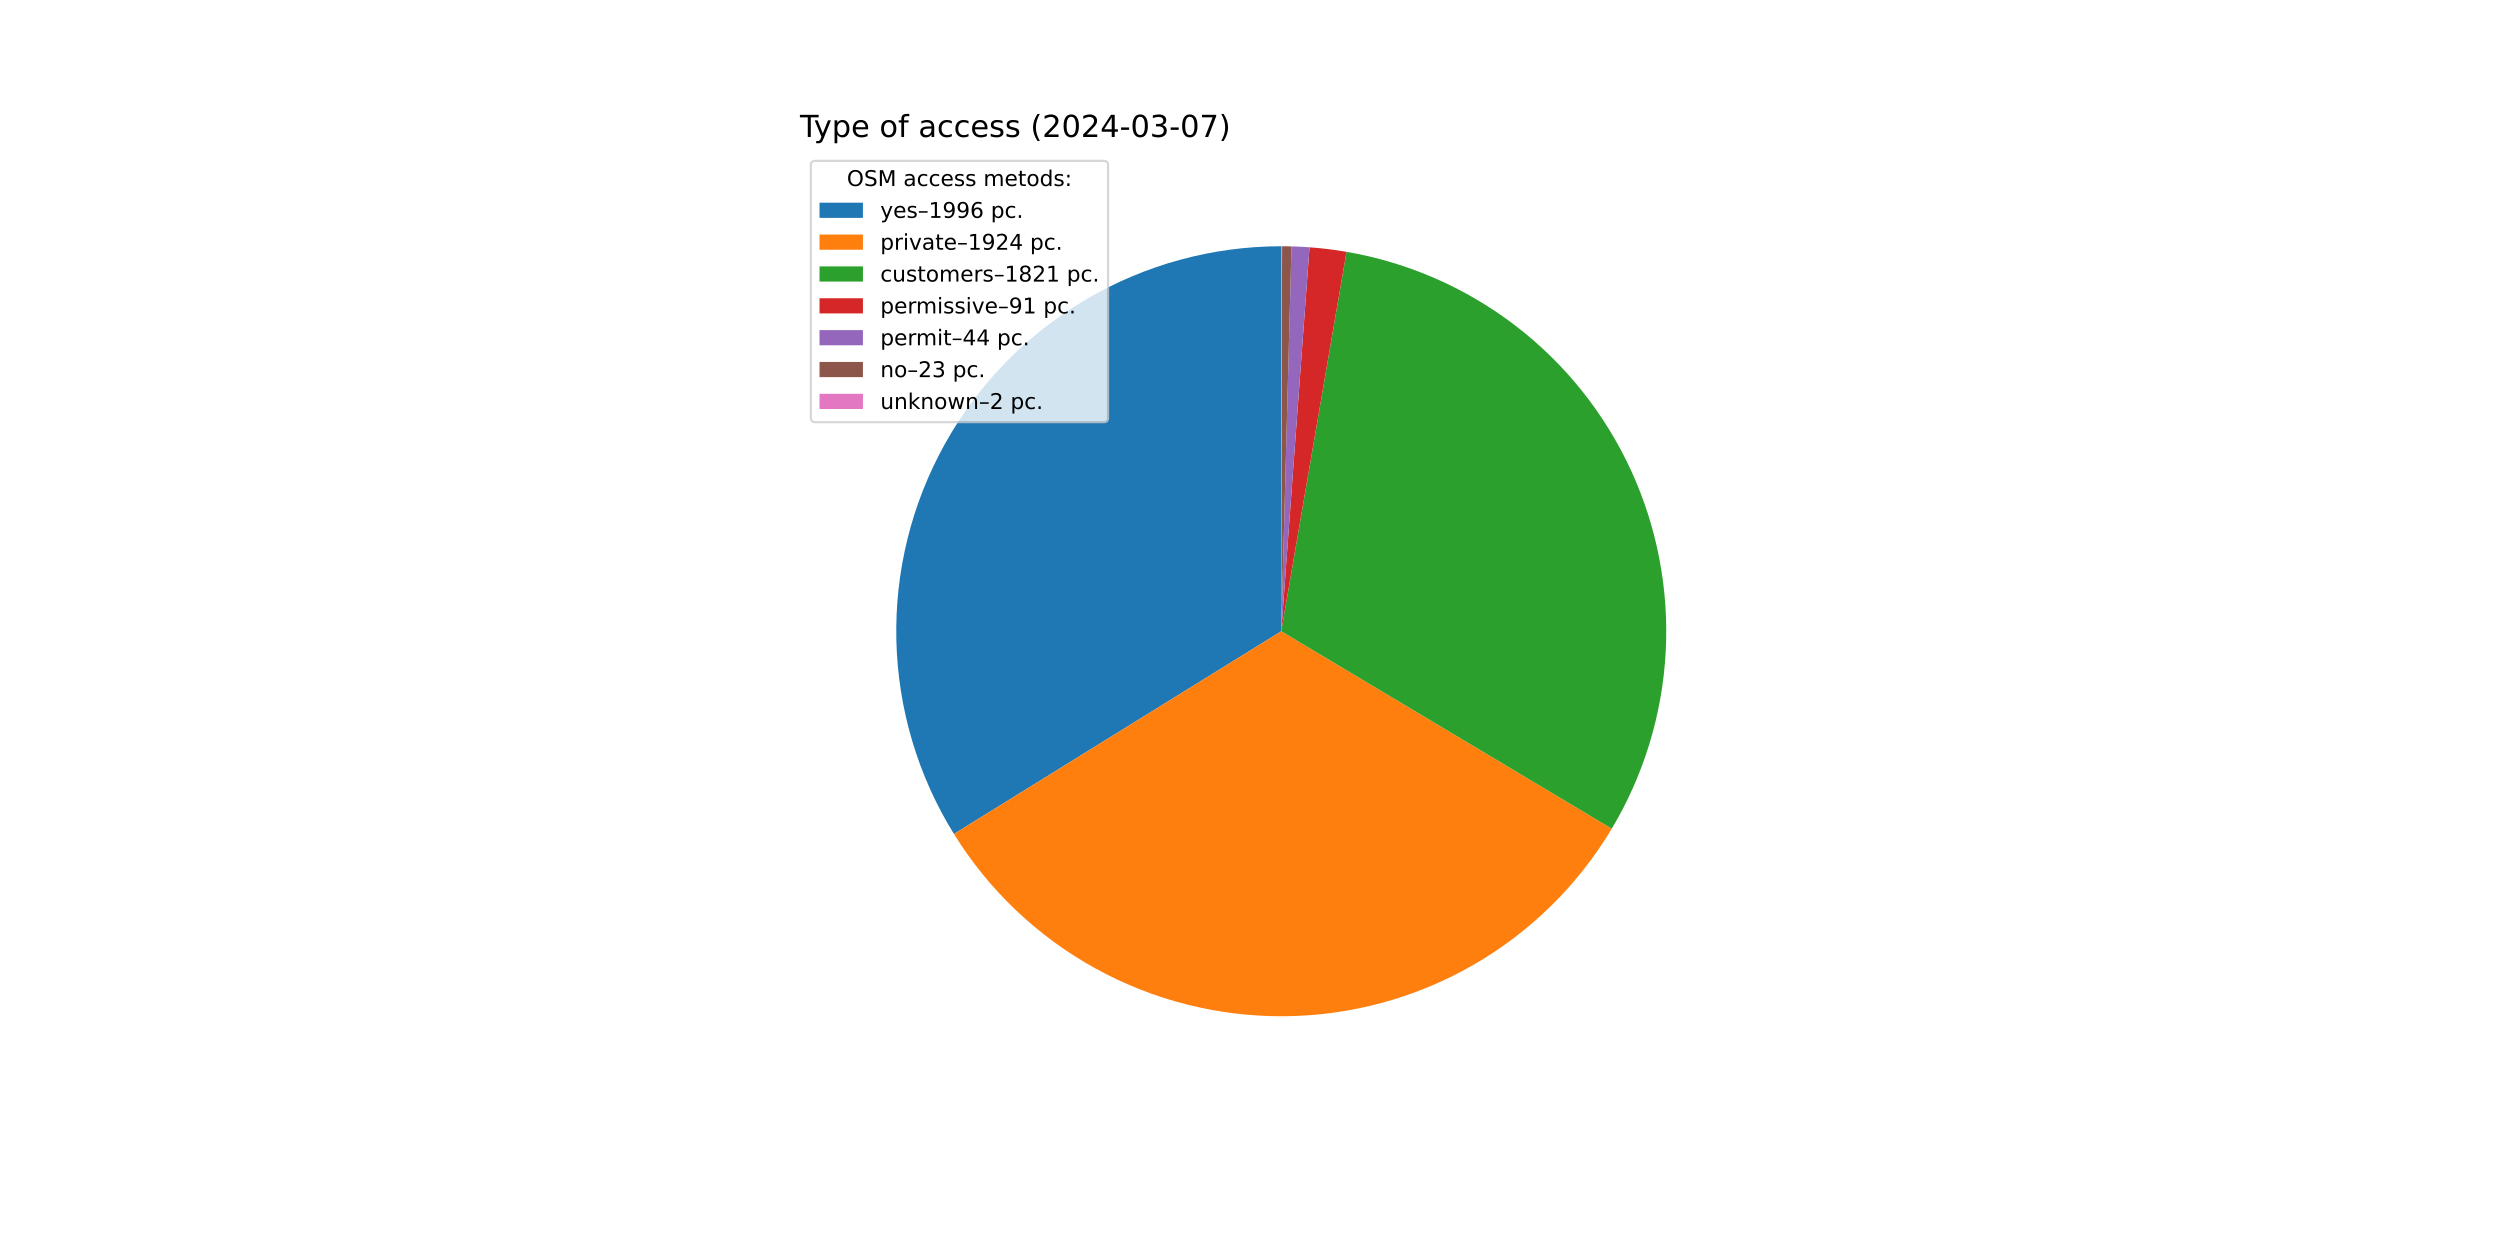
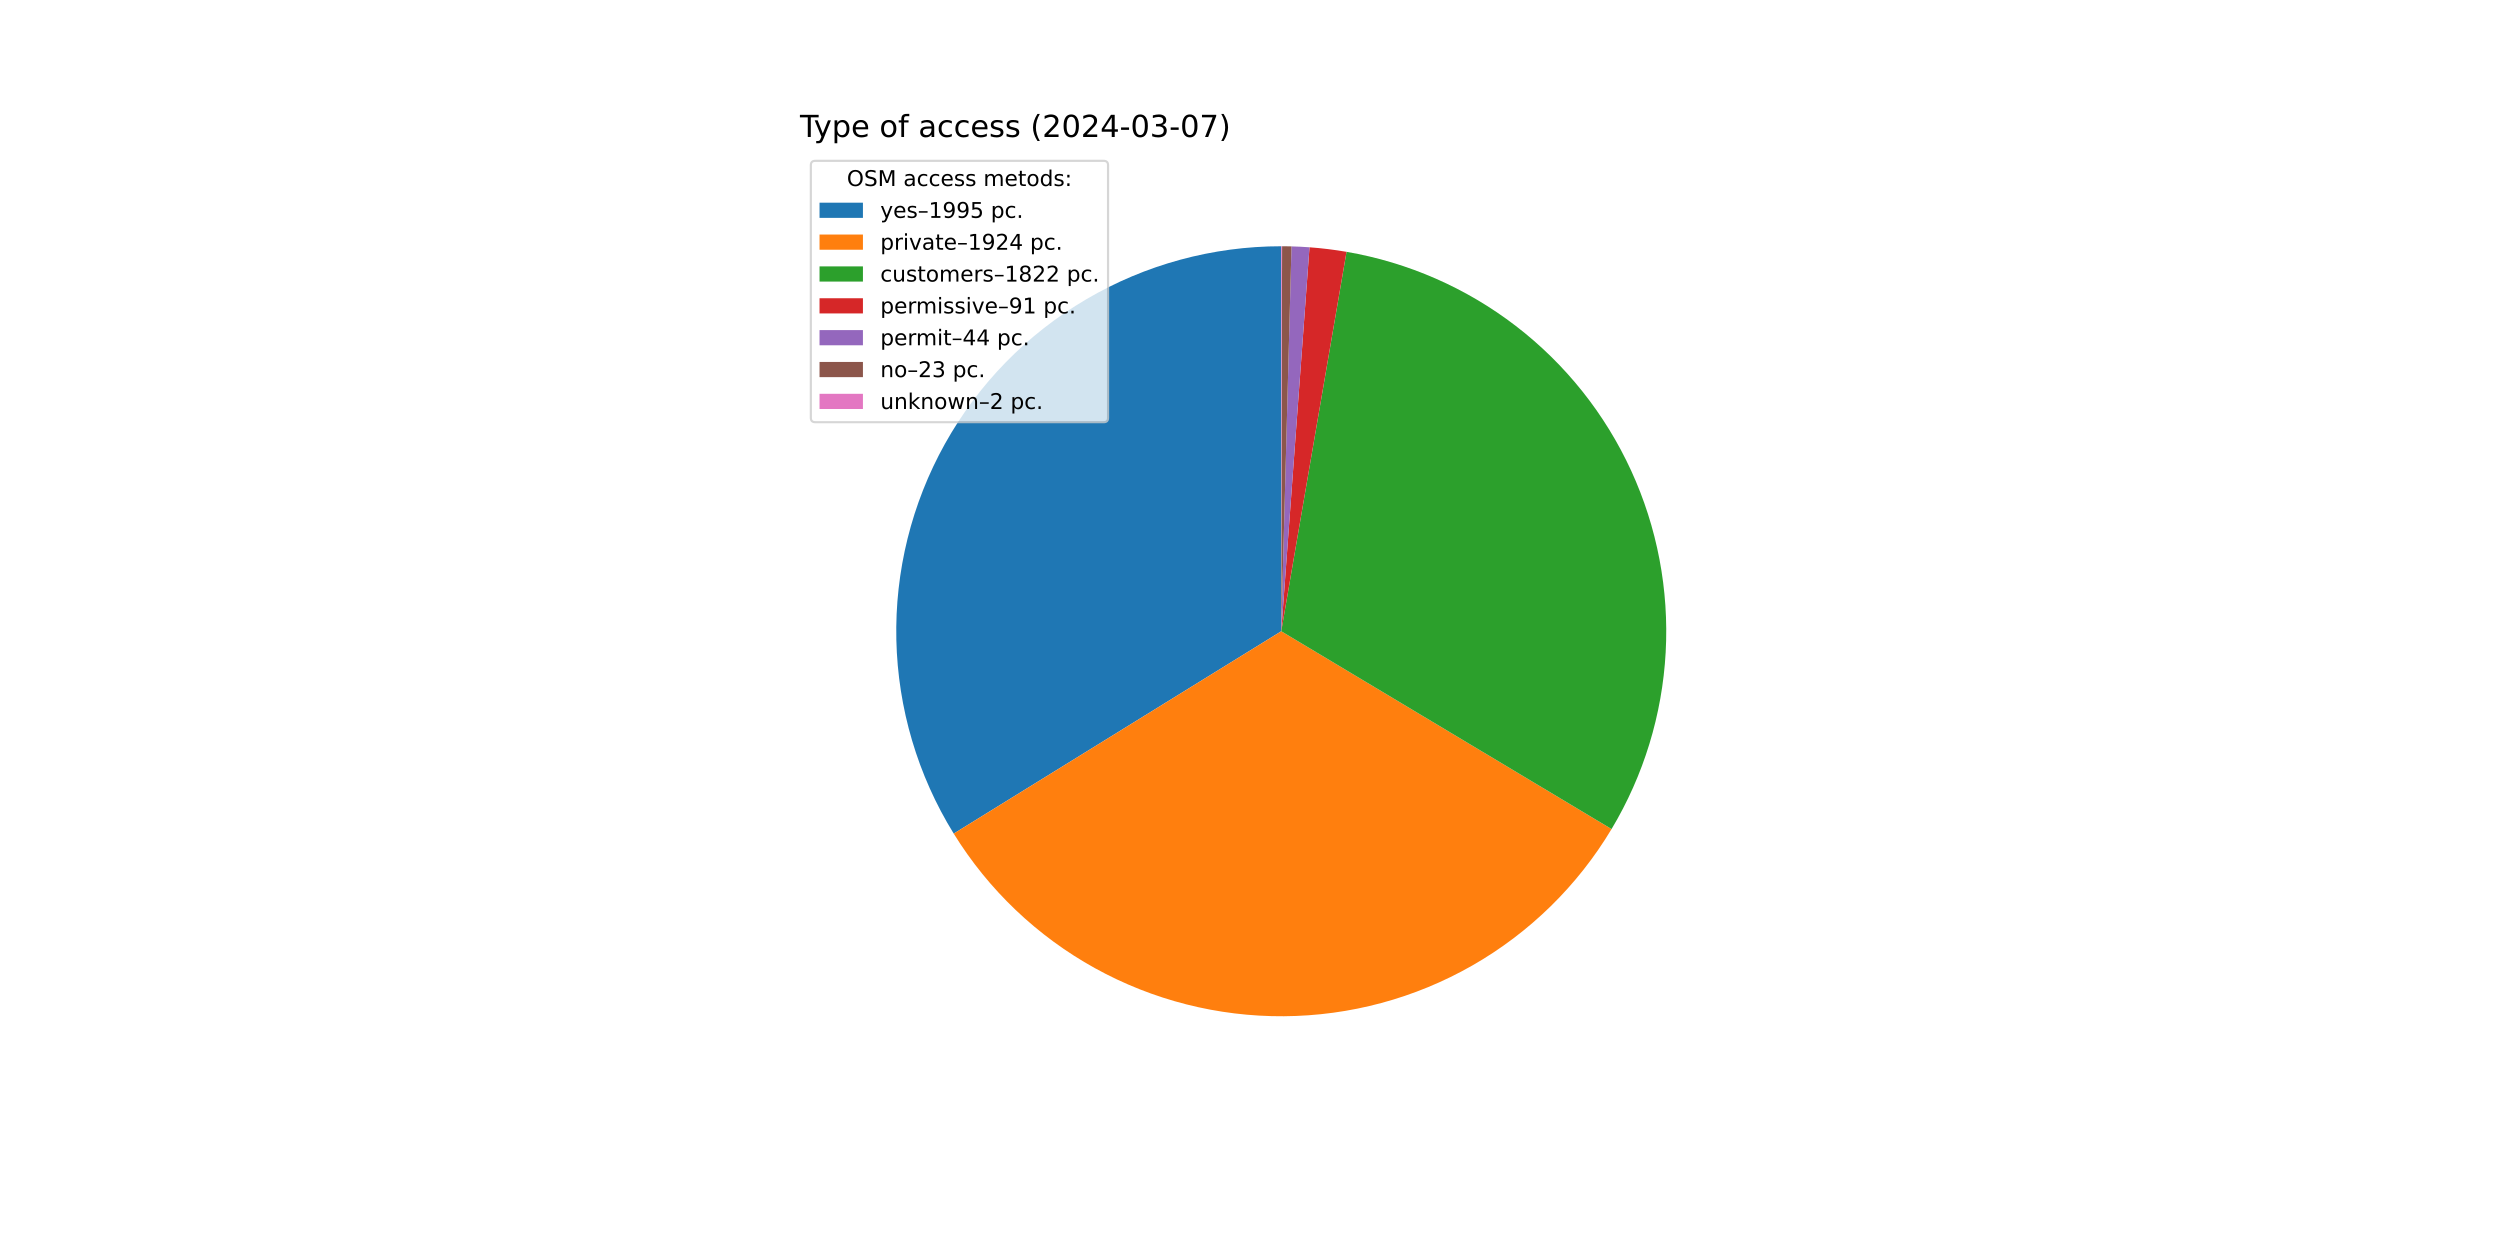
<svg xmlns="http://www.w3.org/2000/svg" xmlns:xlink="http://www.w3.org/1999/xlink" width="1152pt" height="576pt" viewBox="0 0 1152 576" version="1.1">
  <defs>
    <style type="text/css">*{stroke-linejoin: round; stroke-linecap: butt}</style>
  </defs>
  <g id="figure_1">
    <g id="patch_1">
      <path d="M 0 576  L 1152 576  L 1152 0  L 0 0  z " style="fill: #ffffff" />
    </g>
    <g id="axes_1">
      <g id="patch_2">
-         <path d="M 590.4 113.472  C 558.796 113.472 527.759 121.917 500.513 137.929  C 473.266 153.942 450.786 176.948 435.409 204.559  C 420.032 232.169 412.308 263.393 413.04 294.988  C 413.771 326.583 422.933 357.416 439.572 384.285  L 590.4 290.88  z " style="fill: #1f77b4" />
+         <path d="M 590.4 113.472  C 558.812 113.472 527.791 121.908 500.553 137.906  C 473.316 153.903 450.839 176.888 435.455 204.476  C 420.071 232.064 412.33 263.267 413.036 294.847  C 413.743 326.426 422.87 357.252 439.473 384.124  L 590.4 290.88  z " style="fill: #1f77b4" />
      </g>
      <g id="patch_3">
-         <path d="M 439.572 384.285  C 455.604 410.174 478.036 431.504 504.698 446.214  C 531.36 460.925 561.367 468.526 591.817 468.282  C 622.267 468.039 652.148 459.96 678.572 444.826  C 704.996 429.692 727.084 408.006 742.701 381.864  L 590.4 290.88  z " style="fill: #ff7f0e" />
+         <path d="M 439.473 384.124  C 455.478 410.03 477.886 431.384 504.533 446.123  C 531.179 460.862 561.177 468.495 591.628 468.284  C 622.078 468.073 651.968 460.026 678.408 444.92  C 704.848 429.814 726.959 408.151 742.604 382.026  L 590.4 290.88  z " style="fill: #ff7f0e" />
      </g>
      <g id="patch_4">
-         <path d="M 742.701 381.864  C 757.473 357.136 766.003 329.178 767.552 300.415  C 769.1 271.652 763.62 242.939 751.586 216.768  C 739.553 190.597 721.325 167.746 698.483 150.197  C 675.642 132.649 648.866 120.924 620.478 116.04  L 590.4 290.88  z " style="fill: #2ca02c" />
+         <path d="M 742.604 382.026  C 757.411 357.3 765.972 329.334 767.544 300.556  C 769.116 271.778 763.652 243.046 751.626 216.854  C 739.6 190.662 721.371 167.791 698.521 150.226  C 675.671 132.661 648.881 120.927 620.478 116.04  L 590.4 290.88  z " style="fill: #2ca02c" />
      </g>
      <g id="patch_5">
        <path d="M 620.478 116.04  C 617.654 115.555 614.819 115.137 611.975 114.789  C 609.131 114.44 606.28 114.161 603.422 113.951  L 590.4 290.88  z " style="fill: #d62728" />
      </g>
      <g id="patch_6">
-         <path d="M 603.422 113.951  C 602.041 113.849 600.658 113.763 599.275 113.694  C 597.891 113.625 596.507 113.572 595.122 113.535  L 590.4 290.88  z " style="fill: #9467bd" />
+         <path d="M 603.422 113.951  C 602.041 113.849 600.658 113.763 599.274 113.694  C 597.891 113.625 596.507 113.572 595.122 113.535  L 590.4 290.88  z " style="fill: #9467bd" />
      </g>
      <g id="patch_7">
        <path d="M 595.122 113.535  C 594.398 113.516 593.674 113.501 592.95 113.49  C 592.226 113.48 591.502 113.474 590.778 113.472  L 590.4 290.88  z " style="fill: #8c564b" />
      </g>
      <g id="patch_8">
        <path d="M 590.778 113.472  C 590.715 113.472 590.652 113.472 590.589 113.472  C 590.526 113.472 590.463 113.472 590.4 113.472  L 590.4 290.88  z " style="fill: #e377c2" />
      </g>
      <g id="matplotlib.axis_1" />
      <g id="matplotlib.axis_2" />
      <g id="text_1">
        <g transform="translate(368.64 63.12) scale(0.14 -0.14)">
          <defs>
            <path id="DejaVuSans-54" d="M -19 4666  L 3928 4666  L 3928 4134  L 2272 4134  L 2272 0  L 1638 0  L 1638 4134  L -19 4134  L -19 4666  z " transform="scale(0.015625)" />
            <path id="DejaVuSans-79" d="M 2059 -325  Q 1816 -950 1584 -1140  Q 1353 -1331 966 -1331  L 506 -1331  L 506 -850  L 844 -850  Q 1081 -850 1212 -737  Q 1344 -625 1503 -206  L 1606 56  L 191 3500  L 800 3500  L 1894 763  L 2988 3500  L 3597 3500  L 2059 -325  z " transform="scale(0.015625)" />
            <path id="DejaVuSans-70" d="M 1159 525  L 1159 -1331  L 581 -1331  L 581 3500  L 1159 3500  L 1159 2969  Q 1341 3281 1617 3432  Q 1894 3584 2278 3584  Q 2916 3584 3314 3078  Q 3713 2572 3713 1747  Q 3713 922 3314 415  Q 2916 -91 2278 -91  Q 1894 -91 1617 61  Q 1341 213 1159 525  z M 3116 1747  Q 3116 2381 2855 2742  Q 2594 3103 2138 3103  Q 1681 3103 1420 2742  Q 1159 2381 1159 1747  Q 1159 1113 1420 752  Q 1681 391 2138 391  Q 2594 391 2855 752  Q 3116 1113 3116 1747  z " transform="scale(0.015625)" />
            <path id="DejaVuSans-65" d="M 3597 1894  L 3597 1613  L 953 1613  Q 991 1019 1311 708  Q 1631 397 2203 397  Q 2534 397 2845 478  Q 3156 559 3463 722  L 3463 178  Q 3153 47 2828 -22  Q 2503 -91 2169 -91  Q 1331 -91 842 396  Q 353 884 353 1716  Q 353 2575 817 3079  Q 1281 3584 2069 3584  Q 2775 3584 3186 3129  Q 3597 2675 3597 1894  z M 3022 2063  Q 3016 2534 2758 2815  Q 2500 3097 2075 3097  Q 1594 3097 1305 2825  Q 1016 2553 972 2059  L 3022 2063  z " transform="scale(0.015625)" />
            <path id="DejaVuSans-20" transform="scale(0.015625)" />
            <path id="DejaVuSans-6f" d="M 1959 3097  Q 1497 3097 1228 2736  Q 959 2375 959 1747  Q 959 1119 1226 758  Q 1494 397 1959 397  Q 2419 397 2687 759  Q 2956 1122 2956 1747  Q 2956 2369 2687 2733  Q 2419 3097 1959 3097  z M 1959 3584  Q 2709 3584 3137 3096  Q 3566 2609 3566 1747  Q 3566 888 3137 398  Q 2709 -91 1959 -91  Q 1206 -91 779 398  Q 353 888 353 1747  Q 353 2609 779 3096  Q 1206 3584 1959 3584  z " transform="scale(0.015625)" />
            <path id="DejaVuSans-66" d="M 2375 4863  L 2375 4384  L 1825 4384  Q 1516 4384 1395 4259  Q 1275 4134 1275 3809  L 1275 3500  L 2222 3500  L 2222 3053  L 1275 3053  L 1275 0  L 697 0  L 697 3053  L 147 3053  L 147 3500  L 697 3500  L 697 3744  Q 697 4328 969 4595  Q 1241 4863 1831 4863  L 2375 4863  z " transform="scale(0.015625)" />
            <path id="DejaVuSans-61" d="M 2194 1759  Q 1497 1759 1228 1600  Q 959 1441 959 1056  Q 959 750 1161 570  Q 1363 391 1709 391  Q 2188 391 2477 730  Q 2766 1069 2766 1631  L 2766 1759  L 2194 1759  z M 3341 1997  L 3341 0  L 2766 0  L 2766 531  Q 2569 213 2275 61  Q 1981 -91 1556 -91  Q 1019 -91 701 211  Q 384 513 384 1019  Q 384 1609 779 1909  Q 1175 2209 1959 2209  L 2766 2209  L 2766 2266  Q 2766 2663 2505 2880  Q 2244 3097 1772 3097  Q 1472 3097 1187 3025  Q 903 2953 641 2809  L 641 3341  Q 956 3463 1253 3523  Q 1550 3584 1831 3584  Q 2591 3584 2966 3190  Q 3341 2797 3341 1997  z " transform="scale(0.015625)" />
            <path id="DejaVuSans-63" d="M 3122 3366  L 3122 2828  Q 2878 2963 2633 3030  Q 2388 3097 2138 3097  Q 1578 3097 1268 2742  Q 959 2388 959 1747  Q 959 1106 1268 751  Q 1578 397 2138 397  Q 2388 397 2633 464  Q 2878 531 3122 666  L 3122 134  Q 2881 22 2623 -34  Q 2366 -91 2075 -91  Q 1284 -91 818 406  Q 353 903 353 1747  Q 353 2603 823 3093  Q 1294 3584 2113 3584  Q 2378 3584 2631 3529  Q 2884 3475 3122 3366  z " transform="scale(0.015625)" />
            <path id="DejaVuSans-73" d="M 2834 3397  L 2834 2853  Q 2591 2978 2328 3040  Q 2066 3103 1784 3103  Q 1356 3103 1142 2972  Q 928 2841 928 2578  Q 928 2378 1081 2264  Q 1234 2150 1697 2047  L 1894 2003  Q 2506 1872 2764 1633  Q 3022 1394 3022 966  Q 3022 478 2636 193  Q 2250 -91 1575 -91  Q 1294 -91 989 -36  Q 684 19 347 128  L 347 722  Q 666 556 975 473  Q 1284 391 1588 391  Q 1994 391 2212 530  Q 2431 669 2431 922  Q 2431 1156 2273 1281  Q 2116 1406 1581 1522  L 1381 1569  Q 847 1681 609 1914  Q 372 2147 372 2553  Q 372 3047 722 3315  Q 1072 3584 1716 3584  Q 2034 3584 2315 3537  Q 2597 3491 2834 3397  z " transform="scale(0.015625)" />
            <path id="DejaVuSans-28" d="M 1984 4856  Q 1566 4138 1362 3434  Q 1159 2731 1159 2009  Q 1159 1288 1364 580  Q 1569 -128 1984 -844  L 1484 -844  Q 1016 -109 783 600  Q 550 1309 550 2009  Q 550 2706 781 3412  Q 1013 4119 1484 4856  L 1984 4856  z " transform="scale(0.015625)" />
            <path id="DejaVuSans-32" d="M 1228 531  L 3431 531  L 3431 0  L 469 0  L 469 531  Q 828 903 1448 1529  Q 2069 2156 2228 2338  Q 2531 2678 2651 2914  Q 2772 3150 2772 3378  Q 2772 3750 2511 3984  Q 2250 4219 1831 4219  Q 1534 4219 1204 4116  Q 875 4013 500 3803  L 500 4441  Q 881 4594 1212 4672  Q 1544 4750 1819 4750  Q 2544 4750 2975 4387  Q 3406 4025 3406 3419  Q 3406 3131 3298 2873  Q 3191 2616 2906 2266  Q 2828 2175 2409 1742  Q 1991 1309 1228 531  z " transform="scale(0.015625)" />
            <path id="DejaVuSans-30" d="M 2034 4250  Q 1547 4250 1301 3770  Q 1056 3291 1056 2328  Q 1056 1369 1301 889  Q 1547 409 2034 409  Q 2525 409 2770 889  Q 3016 1369 3016 2328  Q 3016 3291 2770 3770  Q 2525 4250 2034 4250  z M 2034 4750  Q 2819 4750 3233 4129  Q 3647 3509 3647 2328  Q 3647 1150 3233 529  Q 2819 -91 2034 -91  Q 1250 -91 836 529  Q 422 1150 422 2328  Q 422 3509 836 4129  Q 1250 4750 2034 4750  z " transform="scale(0.015625)" />
            <path id="DejaVuSans-34" d="M 2419 4116  L 825 1625  L 2419 1625  L 2419 4116  z M 2253 4666  L 3047 4666  L 3047 1625  L 3713 1625  L 3713 1100  L 3047 1100  L 3047 0  L 2419 0  L 2419 1100  L 313 1100  L 313 1709  L 2253 4666  z " transform="scale(0.015625)" />
            <path id="DejaVuSans-2d" d="M 313 2009  L 1997 2009  L 1997 1497  L 313 1497  L 313 2009  z " transform="scale(0.015625)" />
            <path id="DejaVuSans-33" d="M 2597 2516  Q 3050 2419 3304 2112  Q 3559 1806 3559 1356  Q 3559 666 3084 287  Q 2609 -91 1734 -91  Q 1441 -91 1130 -33  Q 819 25 488 141  L 488 750  Q 750 597 1062 519  Q 1375 441 1716 441  Q 2309 441 2620 675  Q 2931 909 2931 1356  Q 2931 1769 2642 2001  Q 2353 2234 1838 2234  L 1294 2234  L 1294 2753  L 1863 2753  Q 2328 2753 2575 2939  Q 2822 3125 2822 3475  Q 2822 3834 2567 4026  Q 2313 4219 1838 4219  Q 1578 4219 1281 4162  Q 984 4106 628 3988  L 628 4550  Q 988 4650 1302 4700  Q 1616 4750 1894 4750  Q 2613 4750 3031 4423  Q 3450 4097 3450 3541  Q 3450 3153 3228 2886  Q 3006 2619 2597 2516  z " transform="scale(0.015625)" />
            <path id="DejaVuSans-37" d="M 525 4666  L 3525 4666  L 3525 4397  L 1831 0  L 1172 0  L 2766 4134  L 525 4134  L 525 4666  z " transform="scale(0.015625)" />
            <path id="DejaVuSans-29" d="M 513 4856  L 1013 4856  Q 1481 4119 1714 3412  Q 1947 2706 1947 2009  Q 1947 1309 1714 600  Q 1481 -109 1013 -844  L 513 -844  Q 928 -128 1133 580  Q 1338 1288 1338 2009  Q 1338 2731 1133 3434  Q 928 4138 513 4856  z " transform="scale(0.015625)" />
          </defs>
          <use xlink:href="#DejaVuSans-54" />
          <use xlink:href="#DejaVuSans-79" x="45.459" />
          <use xlink:href="#DejaVuSans-70" x="104.639" />
          <use xlink:href="#DejaVuSans-65" x="168.115" />
          <use xlink:href="#DejaVuSans-20" x="229.639" />
          <use xlink:href="#DejaVuSans-6f" x="261.426" />
          <use xlink:href="#DejaVuSans-66" x="322.607" />
          <use xlink:href="#DejaVuSans-20" x="357.812" />
          <use xlink:href="#DejaVuSans-61" x="389.6" />
          <use xlink:href="#DejaVuSans-63" x="450.879" />
          <use xlink:href="#DejaVuSans-63" x="505.859" />
          <use xlink:href="#DejaVuSans-65" x="560.84" />
          <use xlink:href="#DejaVuSans-73" x="622.363" />
          <use xlink:href="#DejaVuSans-73" x="674.463" />
          <use xlink:href="#DejaVuSans-20" x="726.562" />
          <use xlink:href="#DejaVuSans-28" x="758.35" />
          <use xlink:href="#DejaVuSans-32" x="797.363" />
          <use xlink:href="#DejaVuSans-30" x="860.986" />
          <use xlink:href="#DejaVuSans-32" x="924.609" />
          <use xlink:href="#DejaVuSans-34" x="988.232" />
          <use xlink:href="#DejaVuSans-2d" x="1051.855" />
          <use xlink:href="#DejaVuSans-30" x="1087.939" />
          <use xlink:href="#DejaVuSans-33" x="1151.562" />
          <use xlink:href="#DejaVuSans-2d" x="1215.186" />
          <use xlink:href="#DejaVuSans-30" x="1251.27" />
          <use xlink:href="#DejaVuSans-37" x="1314.893" />
          <use xlink:href="#DejaVuSans-29" x="1378.516" />
        </g>
      </g>
      <g id="legend_1">
        <g id="patch_9">
          <path d="M 375.64 194.545  L 508.592 194.545  Q 510.592 194.545 510.592 192.545  L 510.592 76.12  Q 510.592 74.12 508.592 74.12  L 375.64 74.12  Q 373.64 74.12 373.64 76.12  L 373.64 192.545  Q 373.64 194.545 375.64 194.545  z " style="fill: #ffffff; opacity: 0.8; stroke: #cccccc; stroke-linejoin: miter" />
        </g>
        <g id="text_2">
          <g transform="translate(390.2353 85.71844) scale(0.1 -0.1)">
            <defs>
              <path id="DejaVuSans-4f" d="M 2522 4238  Q 1834 4238 1429 3725  Q 1025 3213 1025 2328  Q 1025 1447 1429 934  Q 1834 422 2522 422  Q 3209 422 3611 934  Q 4013 1447 4013 2328  Q 4013 3213 3611 3725  Q 3209 4238 2522 4238  z M 2522 4750  Q 3503 4750 4090 4092  Q 4678 3434 4678 2328  Q 4678 1225 4090 567  Q 3503 -91 2522 -91  Q 1538 -91 948 565  Q 359 1222 359 2328  Q 359 3434 948 4092  Q 1538 4750 2522 4750  z " transform="scale(0.015625)" />
              <path id="DejaVuSans-53" d="M 3425 4513  L 3425 3897  Q 3066 4069 2747 4153  Q 2428 4238 2131 4238  Q 1616 4238 1336 4038  Q 1056 3838 1056 3469  Q 1056 3159 1242 3001  Q 1428 2844 1947 2747  L 2328 2669  Q 3034 2534 3370 2195  Q 3706 1856 3706 1288  Q 3706 609 3251 259  Q 2797 -91 1919 -91  Q 1588 -91 1214 -16  Q 841 59 441 206  L 441 856  Q 825 641 1194 531  Q 1563 422 1919 422  Q 2459 422 2753 634  Q 3047 847 3047 1241  Q 3047 1584 2836 1778  Q 2625 1972 2144 2069  L 1759 2144  Q 1053 2284 737 2584  Q 422 2884 422 3419  Q 422 4038 858 4394  Q 1294 4750 2059 4750  Q 2388 4750 2728 4690  Q 3069 4631 3425 4513  z " transform="scale(0.015625)" />
              <path id="DejaVuSans-4d" d="M 628 4666  L 1569 4666  L 2759 1491  L 3956 4666  L 4897 4666  L 4897 0  L 4281 0  L 4281 4097  L 3078 897  L 2444 897  L 1241 4097  L 1241 0  L 628 0  L 628 4666  z " transform="scale(0.015625)" />
              <path id="DejaVuSans-6d" d="M 3328 2828  Q 3544 3216 3844 3400  Q 4144 3584 4550 3584  Q 5097 3584 5394 3201  Q 5691 2819 5691 2113  L 5691 0  L 5113 0  L 5113 2094  Q 5113 2597 4934 2840  Q 4756 3084 4391 3084  Q 3944 3084 3684 2787  Q 3425 2491 3425 1978  L 3425 0  L 2847 0  L 2847 2094  Q 2847 2600 2669 2842  Q 2491 3084 2119 3084  Q 1678 3084 1418 2786  Q 1159 2488 1159 1978  L 1159 0  L 581 0  L 581 3500  L 1159 3500  L 1159 2956  Q 1356 3278 1631 3431  Q 1906 3584 2284 3584  Q 2666 3584 2933 3390  Q 3200 3197 3328 2828  z " transform="scale(0.015625)" />
              <path id="DejaVuSans-74" d="M 1172 4494  L 1172 3500  L 2356 3500  L 2356 3053  L 1172 3053  L 1172 1153  Q 1172 725 1289 603  Q 1406 481 1766 481  L 2356 481  L 2356 0  L 1766 0  Q 1100 0 847 248  Q 594 497 594 1153  L 594 3053  L 172 3053  L 172 3500  L 594 3500  L 594 4494  L 1172 4494  z " transform="scale(0.015625)" />
              <path id="DejaVuSans-64" d="M 2906 2969  L 2906 4863  L 3481 4863  L 3481 0  L 2906 0  L 2906 525  Q 2725 213 2448 61  Q 2172 -91 1784 -91  Q 1150 -91 751 415  Q 353 922 353 1747  Q 353 2572 751 3078  Q 1150 3584 1784 3584  Q 2172 3584 2448 3432  Q 2725 3281 2906 2969  z M 947 1747  Q 947 1113 1208 752  Q 1469 391 1925 391  Q 2381 391 2643 752  Q 2906 1113 2906 1747  Q 2906 2381 2643 2742  Q 2381 3103 1925 3103  Q 1469 3103 1208 2742  Q 947 2381 947 1747  z " transform="scale(0.015625)" />
              <path id="DejaVuSans-3a" d="M 750 794  L 1409 794  L 1409 0  L 750 0  L 750 794  z M 750 3309  L 1409 3309  L 1409 2516  L 750 2516  L 750 3309  z " transform="scale(0.015625)" />
            </defs>
            <use xlink:href="#DejaVuSans-4f" />
            <use xlink:href="#DejaVuSans-53" x="78.711" />
            <use xlink:href="#DejaVuSans-4d" x="142.188" />
            <use xlink:href="#DejaVuSans-20" x="228.467" />
            <use xlink:href="#DejaVuSans-61" x="260.254" />
            <use xlink:href="#DejaVuSans-63" x="321.533" />
            <use xlink:href="#DejaVuSans-63" x="376.514" />
            <use xlink:href="#DejaVuSans-65" x="431.494" />
            <use xlink:href="#DejaVuSans-73" x="493.018" />
            <use xlink:href="#DejaVuSans-73" x="545.117" />
            <use xlink:href="#DejaVuSans-20" x="597.217" />
            <use xlink:href="#DejaVuSans-6d" x="629.004" />
            <use xlink:href="#DejaVuSans-65" x="726.416" />
            <use xlink:href="#DejaVuSans-74" x="787.939" />
            <use xlink:href="#DejaVuSans-6f" x="827.148" />
            <use xlink:href="#DejaVuSans-64" x="888.33" />
            <use xlink:href="#DejaVuSans-73" x="951.807" />
            <use xlink:href="#DejaVuSans-3a" x="1003.906" />
          </g>
        </g>
        <g id="patch_10">
          <path d="M 377.64 100.397  L 397.64 100.397  L 397.64 93.397  L 377.64 93.397  z " style="fill: #1f77b4" />
        </g>
        <g id="text_3">
          <g transform="translate(405.64 100.3966) scale(0.1 -0.1)">
            <defs>
              <path id="DejaVuSans-2013" d="M 313 1978  L 2888 1978  L 2888 1528  L 313 1528  L 313 1978  z " transform="scale(0.015625)" />
              <path id="DejaVuSans-31" d="M 794 531  L 1825 531  L 1825 4091  L 703 3866  L 703 4441  L 1819 4666  L 2450 4666  L 2450 531  L 3481 531  L 3481 0  L 794 0  L 794 531  z " transform="scale(0.015625)" />
              <path id="DejaVuSans-39" d="M 703 97  L 703 672  Q 941 559 1184 500  Q 1428 441 1663 441  Q 2288 441 2617 861  Q 2947 1281 2994 2138  Q 2813 1869 2534 1725  Q 2256 1581 1919 1581  Q 1219 1581 811 2004  Q 403 2428 403 3163  Q 403 3881 828 4315  Q 1253 4750 1959 4750  Q 2769 4750 3195 4129  Q 3622 3509 3622 2328  Q 3622 1225 3098 567  Q 2575 -91 1691 -91  Q 1453 -91 1209 -44  Q 966 3 703 97  z M 1959 2075  Q 2384 2075 2632 2365  Q 2881 2656 2881 3163  Q 2881 3666 2632 3958  Q 2384 4250 1959 4250  Q 1534 4250 1286 3958  Q 1038 3666 1038 3163  Q 1038 2656 1286 2365  Q 1534 2075 1959 2075  z " transform="scale(0.015625)" />
-               <path id="DejaVuSans-36" d="M 2113 2584  Q 1688 2584 1439 2293  Q 1191 2003 1191 1497  Q 1191 994 1439 701  Q 1688 409 2113 409  Q 2538 409 2786 701  Q 3034 994 3034 1497  Q 3034 2003 2786 2293  Q 2538 2584 2113 2584  z M 3366 4563  L 3366 3988  Q 3128 4100 2886 4159  Q 2644 4219 2406 4219  Q 1781 4219 1451 3797  Q 1122 3375 1075 2522  Q 1259 2794 1537 2939  Q 1816 3084 2150 3084  Q 2853 3084 3261 2657  Q 3669 2231 3669 1497  Q 3669 778 3244 343  Q 2819 -91 2113 -91  Q 1303 -91 875 529  Q 447 1150 447 2328  Q 447 3434 972 4092  Q 1497 4750 2381 4750  Q 2619 4750 2861 4703  Q 3103 4656 3366 4563  z " transform="scale(0.015625)" />
+               <path id="DejaVuSans-35" d="M 691 4666  L 3169 4666  L 3169 4134  L 1269 4134  L 1269 2991  Q 1406 3038 1543 3061  Q 1681 3084 1819 3084  Q 2600 3084 3056 2656  Q 3513 2228 3513 1497  Q 3513 744 3044 326  Q 2575 -91 1722 -91  Q 1428 -91 1123 -41  Q 819 9 494 109  L 494 744  Q 775 591 1075 516  Q 1375 441 1709 441  Q 2250 441 2565 725  Q 2881 1009 2881 1497  Q 2881 1984 2565 2268  Q 2250 2553 1709 2553  Q 1456 2553 1204 2497  Q 953 2441 691 2322  L 691 4666  z " transform="scale(0.015625)" />
              <path id="DejaVuSans-2e" d="M 684 794  L 1344 794  L 1344 0  L 684 0  L 684 794  z " transform="scale(0.015625)" />
            </defs>
            <use xlink:href="#DejaVuSans-79" />
            <use xlink:href="#DejaVuSans-65" x="59.18" />
            <use xlink:href="#DejaVuSans-73" x="120.703" />
            <use xlink:href="#DejaVuSans-2013" x="172.803" />
            <use xlink:href="#DejaVuSans-31" x="222.803" />
            <use xlink:href="#DejaVuSans-39" x="286.426" />
            <use xlink:href="#DejaVuSans-39" x="350.049" />
-             <use xlink:href="#DejaVuSans-36" x="413.672" />
+             <use xlink:href="#DejaVuSans-35" x="413.672" />
            <use xlink:href="#DejaVuSans-20" x="477.295" />
            <use xlink:href="#DejaVuSans-70" x="509.082" />
            <use xlink:href="#DejaVuSans-63" x="572.559" />
            <use xlink:href="#DejaVuSans-2e" x="627.539" />
          </g>
        </g>
        <g id="patch_11">
          <path d="M 377.64 115.075  L 397.64 115.075  L 397.64 108.075  L 377.64 108.075  z " style="fill: #ff7f0e" />
        </g>
        <g id="text_4">
          <g transform="translate(405.64 115.0747) scale(0.1 -0.1)">
            <defs>
              <path id="DejaVuSans-72" d="M 2631 2963  Q 2534 3019 2420 3045  Q 2306 3072 2169 3072  Q 1681 3072 1420 2755  Q 1159 2438 1159 1844  L 1159 0  L 581 0  L 581 3500  L 1159 3500  L 1159 2956  Q 1341 3275 1631 3429  Q 1922 3584 2338 3584  Q 2397 3584 2469 3576  Q 2541 3569 2628 3553  L 2631 2963  z " transform="scale(0.015625)" />
              <path id="DejaVuSans-69" d="M 603 3500  L 1178 3500  L 1178 0  L 603 0  L 603 3500  z M 603 4863  L 1178 4863  L 1178 4134  L 603 4134  L 603 4863  z " transform="scale(0.015625)" />
              <path id="DejaVuSans-76" d="M 191 3500  L 800 3500  L 1894 563  L 2988 3500  L 3597 3500  L 2284 0  L 1503 0  L 191 3500  z " transform="scale(0.015625)" />
            </defs>
            <use xlink:href="#DejaVuSans-70" />
            <use xlink:href="#DejaVuSans-72" x="63.477" />
            <use xlink:href="#DejaVuSans-69" x="104.59" />
            <use xlink:href="#DejaVuSans-76" x="132.373" />
            <use xlink:href="#DejaVuSans-61" x="191.553" />
            <use xlink:href="#DejaVuSans-74" x="252.832" />
            <use xlink:href="#DejaVuSans-65" x="292.041" />
            <use xlink:href="#DejaVuSans-2013" x="353.564" />
            <use xlink:href="#DejaVuSans-31" x="403.564" />
            <use xlink:href="#DejaVuSans-39" x="467.188" />
            <use xlink:href="#DejaVuSans-32" x="530.811" />
            <use xlink:href="#DejaVuSans-34" x="594.434" />
            <use xlink:href="#DejaVuSans-20" x="658.057" />
            <use xlink:href="#DejaVuSans-70" x="689.844" />
            <use xlink:href="#DejaVuSans-63" x="753.32" />
            <use xlink:href="#DejaVuSans-2e" x="808.301" />
          </g>
        </g>
        <g id="patch_12">
          <path d="M 377.64 129.753  L 397.64 129.753  L 397.64 122.753  L 377.64 122.753  z " style="fill: #2ca02c" />
        </g>
        <g id="text_5">
          <g transform="translate(405.64 129.7528) scale(0.1 -0.1)">
            <defs>
              <path id="DejaVuSans-75" d="M 544 1381  L 544 3500  L 1119 3500  L 1119 1403  Q 1119 906 1312 657  Q 1506 409 1894 409  Q 2359 409 2629 706  Q 2900 1003 2900 1516  L 2900 3500  L 3475 3500  L 3475 0  L 2900 0  L 2900 538  Q 2691 219 2414 64  Q 2138 -91 1772 -91  Q 1169 -91 856 284  Q 544 659 544 1381  z M 1991 3584  L 1991 3584  z " transform="scale(0.015625)" />
              <path id="DejaVuSans-38" d="M 2034 2216  Q 1584 2216 1326 1975  Q 1069 1734 1069 1313  Q 1069 891 1326 650  Q 1584 409 2034 409  Q 2484 409 2743 651  Q 3003 894 3003 1313  Q 3003 1734 2745 1975  Q 2488 2216 2034 2216  z M 1403 2484  Q 997 2584 770 2862  Q 544 3141 544 3541  Q 544 4100 942 4425  Q 1341 4750 2034 4750  Q 2731 4750 3128 4425  Q 3525 4100 3525 3541  Q 3525 3141 3298 2862  Q 3072 2584 2669 2484  Q 3125 2378 3379 2068  Q 3634 1759 3634 1313  Q 3634 634 3220 271  Q 2806 -91 2034 -91  Q 1263 -91 848 271  Q 434 634 434 1313  Q 434 1759 690 2068  Q 947 2378 1403 2484  z M 1172 3481  Q 1172 3119 1398 2916  Q 1625 2713 2034 2713  Q 2441 2713 2670 2916  Q 2900 3119 2900 3481  Q 2900 3844 2670 4047  Q 2441 4250 2034 4250  Q 1625 4250 1398 4047  Q 1172 3844 1172 3481  z " transform="scale(0.015625)" />
            </defs>
            <use xlink:href="#DejaVuSans-63" />
            <use xlink:href="#DejaVuSans-75" x="54.98" />
            <use xlink:href="#DejaVuSans-73" x="118.359" />
            <use xlink:href="#DejaVuSans-74" x="170.459" />
            <use xlink:href="#DejaVuSans-6f" x="209.668" />
            <use xlink:href="#DejaVuSans-6d" x="270.85" />
            <use xlink:href="#DejaVuSans-65" x="368.262" />
            <use xlink:href="#DejaVuSans-72" x="429.785" />
            <use xlink:href="#DejaVuSans-73" x="470.898" />
            <use xlink:href="#DejaVuSans-2013" x="522.998" />
            <use xlink:href="#DejaVuSans-31" x="572.998" />
            <use xlink:href="#DejaVuSans-38" x="636.621" />
            <use xlink:href="#DejaVuSans-32" x="700.244" />
-             <use xlink:href="#DejaVuSans-31" x="763.867" />
+             <use xlink:href="#DejaVuSans-32" x="763.867" />
            <use xlink:href="#DejaVuSans-20" x="827.49" />
            <use xlink:href="#DejaVuSans-70" x="859.277" />
            <use xlink:href="#DejaVuSans-63" x="922.754" />
            <use xlink:href="#DejaVuSans-2e" x="977.734" />
          </g>
        </g>
        <g id="patch_13">
          <path d="M 377.64 144.431  L 397.64 144.431  L 397.64 137.431  L 377.64 137.431  z " style="fill: #d62728" />
        </g>
        <g id="text_6">
          <g transform="translate(405.64 144.4309) scale(0.1 -0.1)">
            <use xlink:href="#DejaVuSans-70" />
            <use xlink:href="#DejaVuSans-65" x="63.477" />
            <use xlink:href="#DejaVuSans-72" x="125" />
            <use xlink:href="#DejaVuSans-6d" x="164.363" />
            <use xlink:href="#DejaVuSans-69" x="261.775" />
            <use xlink:href="#DejaVuSans-73" x="289.559" />
            <use xlink:href="#DejaVuSans-73" x="341.658" />
            <use xlink:href="#DejaVuSans-69" x="393.758" />
            <use xlink:href="#DejaVuSans-76" x="421.541" />
            <use xlink:href="#DejaVuSans-65" x="480.721" />
            <use xlink:href="#DejaVuSans-2013" x="542.244" />
            <use xlink:href="#DejaVuSans-39" x="592.244" />
            <use xlink:href="#DejaVuSans-31" x="655.867" />
            <use xlink:href="#DejaVuSans-20" x="719.49" />
            <use xlink:href="#DejaVuSans-70" x="751.277" />
            <use xlink:href="#DejaVuSans-63" x="814.754" />
            <use xlink:href="#DejaVuSans-2e" x="869.734" />
          </g>
        </g>
        <g id="patch_14">
          <path d="M 377.64 159.109  L 397.64 159.109  L 397.64 152.109  L 377.64 152.109  z " style="fill: #9467bd" />
        </g>
        <g id="text_7">
          <g transform="translate(405.64 159.1091) scale(0.1 -0.1)">
            <use xlink:href="#DejaVuSans-70" />
            <use xlink:href="#DejaVuSans-65" x="63.477" />
            <use xlink:href="#DejaVuSans-72" x="125" />
            <use xlink:href="#DejaVuSans-6d" x="164.363" />
            <use xlink:href="#DejaVuSans-69" x="261.775" />
            <use xlink:href="#DejaVuSans-74" x="289.559" />
            <use xlink:href="#DejaVuSans-2013" x="328.768" />
            <use xlink:href="#DejaVuSans-34" x="378.768" />
            <use xlink:href="#DejaVuSans-34" x="442.391" />
            <use xlink:href="#DejaVuSans-20" x="506.014" />
            <use xlink:href="#DejaVuSans-70" x="537.801" />
            <use xlink:href="#DejaVuSans-63" x="601.277" />
            <use xlink:href="#DejaVuSans-2e" x="656.258" />
          </g>
        </g>
        <g id="patch_15">
          <path d="M 377.64 173.787  L 397.64 173.787  L 397.64 166.787  L 377.64 166.787  z " style="fill: #8c564b" />
        </g>
        <g id="text_8">
          <g transform="translate(405.64 173.7872) scale(0.1 -0.1)">
            <defs>
              <path id="DejaVuSans-6e" d="M 3513 2113  L 3513 0  L 2938 0  L 2938 2094  Q 2938 2591 2744 2837  Q 2550 3084 2163 3084  Q 1697 3084 1428 2787  Q 1159 2491 1159 1978  L 1159 0  L 581 0  L 581 3500  L 1159 3500  L 1159 2956  Q 1366 3272 1645 3428  Q 1925 3584 2291 3584  Q 2894 3584 3203 3211  Q 3513 2838 3513 2113  z " transform="scale(0.015625)" />
            </defs>
            <use xlink:href="#DejaVuSans-6e" />
            <use xlink:href="#DejaVuSans-6f" x="63.379" />
            <use xlink:href="#DejaVuSans-2013" x="124.561" />
            <use xlink:href="#DejaVuSans-32" x="174.561" />
            <use xlink:href="#DejaVuSans-33" x="238.184" />
            <use xlink:href="#DejaVuSans-20" x="301.807" />
            <use xlink:href="#DejaVuSans-70" x="333.594" />
            <use xlink:href="#DejaVuSans-63" x="397.07" />
            <use xlink:href="#DejaVuSans-2e" x="452.051" />
          </g>
        </g>
        <g id="patch_16">
          <path d="M 377.64 188.465  L 397.64 188.465  L 397.64 181.465  L 377.64 181.465  z " style="fill: #e377c2" />
        </g>
        <g id="text_9">
          <g transform="translate(405.64 188.4653) scale(0.1 -0.1)">
            <defs>
              <path id="DejaVuSans-6b" d="M 581 4863  L 1159 4863  L 1159 1991  L 2875 3500  L 3609 3500  L 1753 1863  L 3688 0  L 2938 0  L 1159 1709  L 1159 0  L 581 0  L 581 4863  z " transform="scale(0.015625)" />
              <path id="DejaVuSans-77" d="M 269 3500  L 844 3500  L 1563 769  L 2278 3500  L 2956 3500  L 3675 769  L 4391 3500  L 4966 3500  L 4050 0  L 3372 0  L 2619 2869  L 1863 0  L 1184 0  L 269 3500  z " transform="scale(0.015625)" />
            </defs>
            <use xlink:href="#DejaVuSans-75" />
            <use xlink:href="#DejaVuSans-6e" x="63.379" />
            <use xlink:href="#DejaVuSans-6b" x="126.758" />
            <use xlink:href="#DejaVuSans-6e" x="184.668" />
            <use xlink:href="#DejaVuSans-6f" x="248.047" />
            <use xlink:href="#DejaVuSans-77" x="309.229" />
            <use xlink:href="#DejaVuSans-6e" x="391.016" />
            <use xlink:href="#DejaVuSans-2013" x="454.395" />
            <use xlink:href="#DejaVuSans-32" x="504.395" />
            <use xlink:href="#DejaVuSans-20" x="568.018" />
            <use xlink:href="#DejaVuSans-70" x="599.805" />
            <use xlink:href="#DejaVuSans-63" x="663.281" />
            <use xlink:href="#DejaVuSans-2e" x="718.262" />
          </g>
        </g>
      </g>
    </g>
  </g>
</svg>
